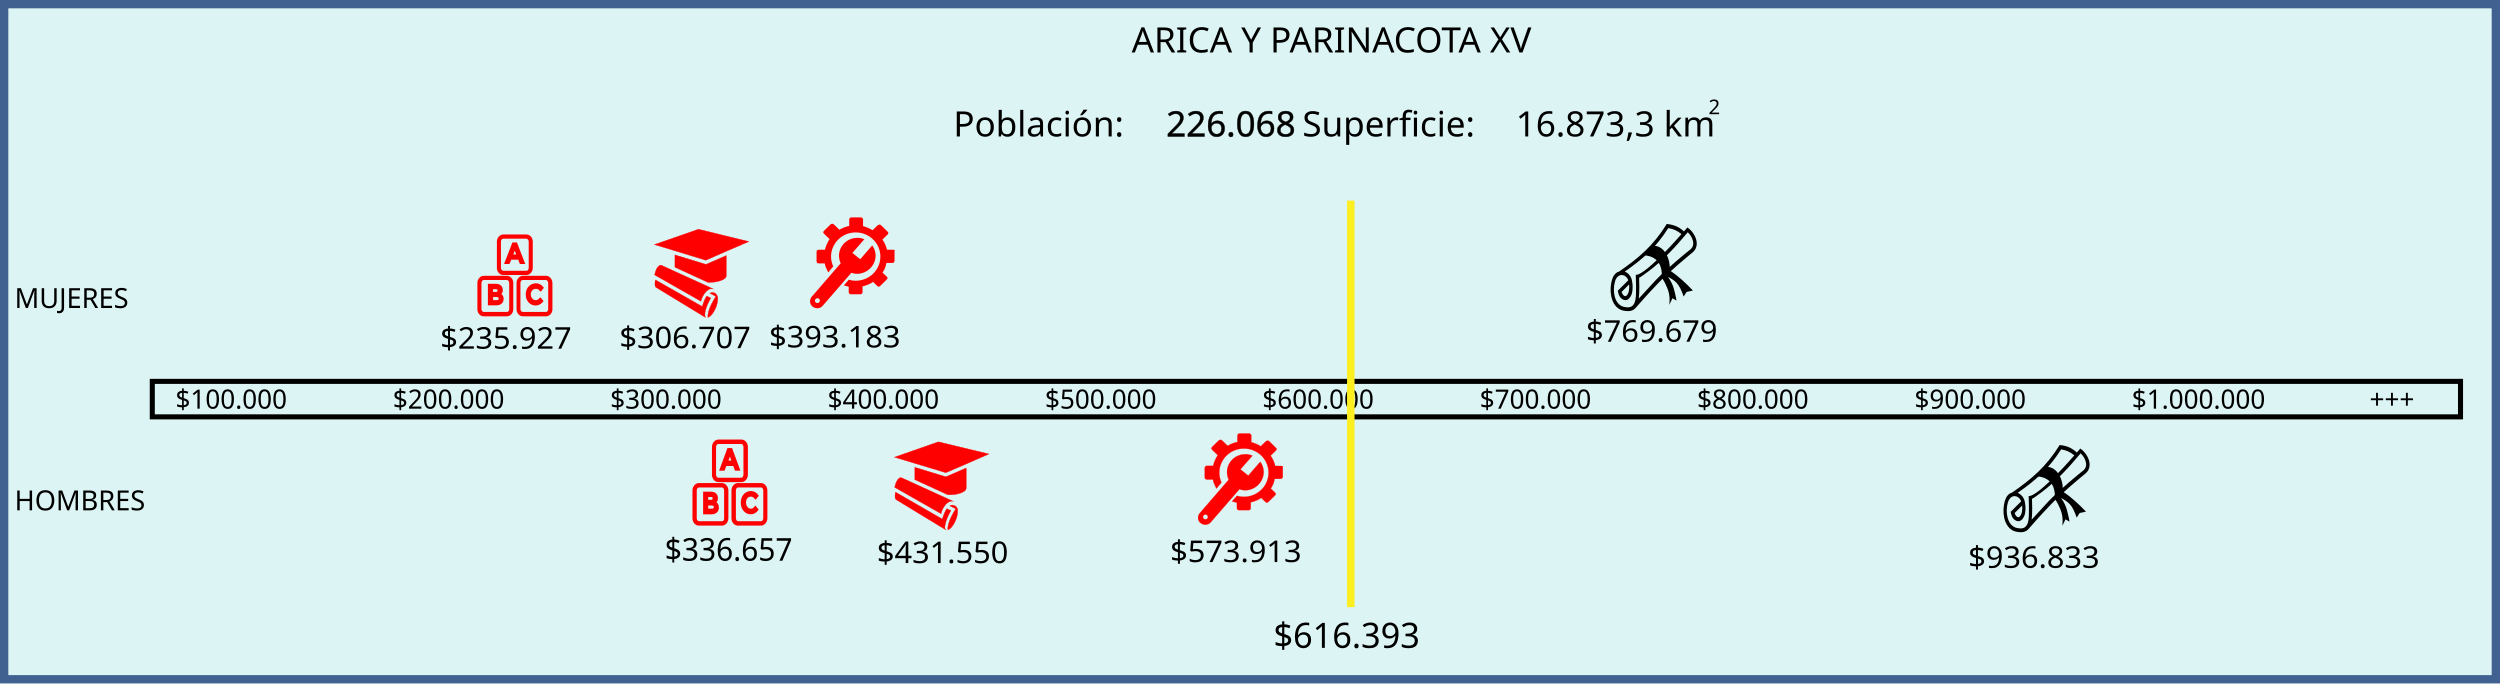
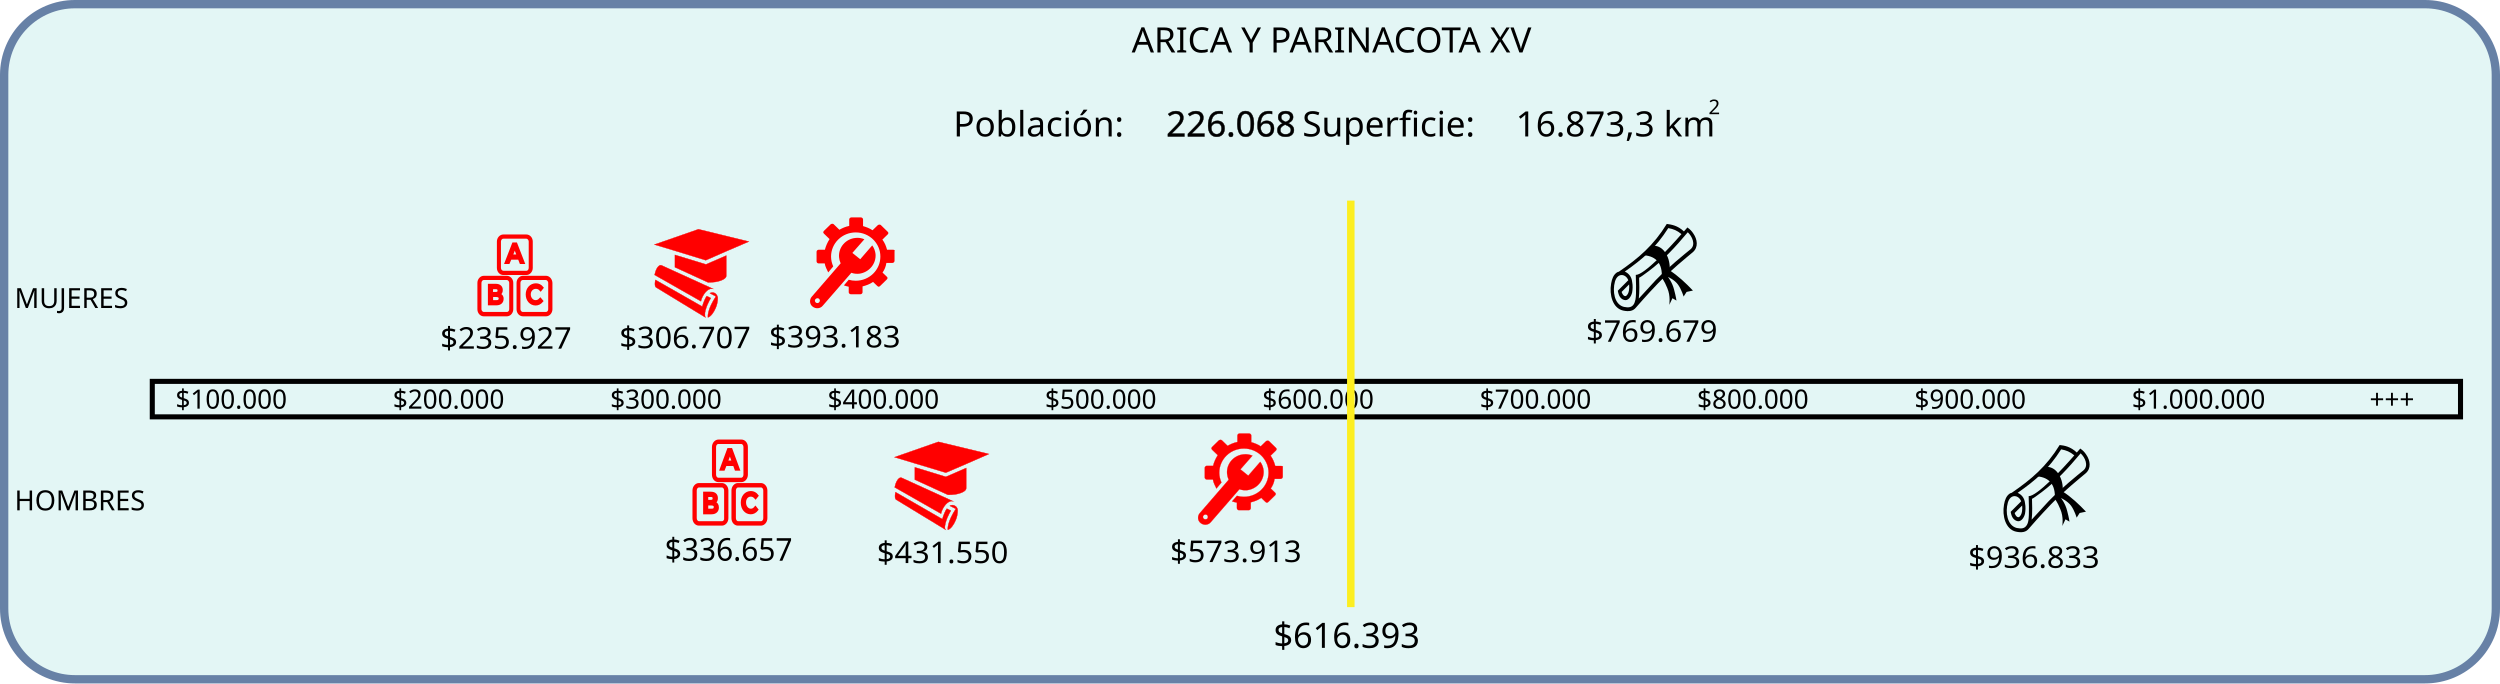
<svg xmlns="http://www.w3.org/2000/svg" version="1.1" id="Capa_1" x="0px" y="0px" viewBox="0 0 1500.5 410" style="enable-background:new 0 0 1500.5 410;" xml:space="preserve">
  <style type="text/css">
- 	.st0{fill:#DCF4F3;stroke:#416190;stroke-width:5;stroke-miterlimit:5.83;}
+ 	.st0{opacity:0.8;fill:#DCF4F3;stroke:#416190;stroke-width:5;stroke-miterlimit:5.83;}
	.st1{fill:none;stroke:#000000;stroke-width:3.04;stroke-miterlimit:10;}
	.st2{fill:none;}
- 	.st3{font-family:'Optima-Bold';}
+ 	.st3{font-family:'ArialMT';}
	.st4{font-size:16px;}
	.st5{letter-spacing:27.6;}
	.st6{letter-spacing:9.2;}
	.st7{fill:#FF0000;}
	.st8{font-size:21px;}
	.st9{font-family:'Verdana-Bold';}
- 	.st10{font-family:'Optima-Regular';}
- 	.st11{fill:none;stroke:#000000;stroke-width:0.25;stroke-miterlimit:10;}
- 	.st12{font-size:12.243px;}
- 	.st13{fill:#FCEE21;}
- 	.st14{font-size:16.651px;}
- 	.st15{fill:#FF0000;stroke:#FF0000;stroke-width:1.366;stroke-miterlimit:10;}
- 	.st16{font-size:18.927px;}
- 	.st17{fill:#FF0000;stroke:#FF0000;stroke-width:1.334;stroke-miterlimit:10;}
- 	.st18{font-size:18px;}
- 	.st19{fill:#FF0000;stroke:#FF0000;stroke-width:0.217;stroke-miterlimit:10;}
- 	.st20{fill:#FF0000;stroke:#FF0000;stroke-width:0.141;stroke-miterlimit:10;}
- 	.st21{fill-rule:evenodd;clip-rule:evenodd;}
+ 	.st10{fill:none;stroke:#000000;stroke-width:0.25;stroke-miterlimit:10;}
+ 	.st11{font-size:12.243px;}
+ 	.st12{fill:#FCEE21;}
+ 	.st13{font-size:16.651px;}
+ 	.st14{fill:#FF0000;stroke:#FF0000;stroke-width:1.366;stroke-miterlimit:10;}
+ 	.st15{font-size:18.927px;}
+ 	.st16{fill:#FF0000;stroke:#FF0000;stroke-width:1.334;stroke-miterlimit:10;}
+ 	.st17{font-size:18px;}
+ 	.st18{fill:#FF0000;stroke:#FF0000;stroke-width:0.217;stroke-miterlimit:10;}
+ 	.st19{fill:#FF0000;stroke:#FF0000;stroke-width:0.141;stroke-miterlimit:10;}
</style>
-   <rect x="2.5" y="2.5" class="st0" width="1495.5" height="405.2" />
+   <path class="st0" d="M45,2.5h1410.5c23.5,0,42.5,19,42.5,42.5v320.2c0,23.5-19,42.5-42.5,42.5H45c-23.5,0-42.5-19-42.5-42.5V45  C2.5,21.5,21.5,2.5,45,2.5z" />
  <rect x="91.4" y="228.9" class="st1" width="1385.4" height="21.3" />
  <rect x="105.3" y="233.2" class="st2" width="1371.8" height="36.8" />
-   <text transform="matrix(0.9794 0 0 1 105.3198 245.277)" class="st3 st4">$100.000</text>
-   <text transform="matrix(0.9794 0 0 1 170.6646 245.277)" class="st3 st4 st5"> </text>
-   <text transform="matrix(0.9794 0 0 1 203.1714 245.277)" class="st3 st4 st5"> </text>
-   <text transform="matrix(0.9794 0 0 1 235.7856 245.277)" class="st3 st4">$200.000</text>
-   <text transform="matrix(0.9794 0 0 1 301.1289 245.277)" class="st3 st4 st5"> </text>
-   <text transform="matrix(0.9794 0 0 1 333.6357 245.277)" class="st3 st4 st5"> </text>
-   <text transform="matrix(0.9794 0 0 1 366.25 245.277)" class="st3 st4">$300.000</text>
-   <text transform="matrix(0.9794 0 0 1 431.5957 245.277)" class="st3 st4 st5"> </text>
-   <text transform="matrix(0.9794 0 0 1 464.1016 245.277)" class="st3 st4 st5"> </text>
-   <text transform="matrix(0.9794 0 0 1 496.7158 245.277)" class="st3 st4">$400.000</text>
-   <text transform="matrix(0.9794 0 0 1 562.0615 245.277)" class="st3 st4 st5"> </text>
-   <text transform="matrix(0.9794 0 0 1 594.5674 245.277)" class="st3 st4 st5"> </text>
-   <text transform="matrix(0.9794 0 0 1 627.1914 245.277)" class="st3 st4">$500.000</text>
-   <text transform="matrix(0.9794 0 0 1 692.5371 245.277)" class="st3 st4 st5"> </text>
-   <text transform="matrix(0.9794 0 0 1 725.0332 245.277)" class="st3 st4 st5"> </text>
-   <text transform="matrix(0.9794 0 0 1 757.6572 245.277)" class="st3 st4">$600.000</text>
-   <text transform="matrix(0.9794 0 0 1 823.0029 245.277)" class="st3 st4 st5"> </text>
-   <text transform="matrix(0.9794 0 0 1 855.5088 245.277)" class="st3 st4 st5"> </text>
-   <text transform="matrix(0.9794 0 0 1 888.123 245.277)" class="st3 st4">$700.000</text>
-   <text transform="matrix(0.9794 0 0 1 953.4688 245.277)" class="st3 st4 st5"> </text>
-   <text transform="matrix(0.9794 0 0 1 985.9746 245.277)" class="st3 st4 st5"> </text>
-   <text transform="matrix(0.9794 0 0 1 1018.589 245.277)" class="st3 st4">$800.000</text>
-   <text transform="matrix(0.9794 0 0 1 1083.936 245.277)" class="st3 st4 st5"> </text>
-   <text transform="matrix(0.9794 0 0 1 1116.441 245.277)" class="st3 st4 st5"> </text>
-   <text transform="matrix(0.9794 0 0 1 1149.055 245.277)" class="st3 st4">$900.000</text>
-   <text transform="matrix(0.9794 0 0 1 1214.4 245.277)" class="st3 st4 st5"> </text>
-   <text transform="matrix(0.9794 0 0 1 1246.906 245.277)" class="st3 st4 st5"> </text>
-   <text transform="matrix(0.9794 0 0 1 1279.522 245.277)" class="st3 st4">$1.000.000 </text>
-   <text transform="matrix(0.9794 0 0 1 1362.291 245.277)" class="st3 st4 st6"> </text>
-   <text transform="matrix(0.9794 0 0 1 1377.373 245.277)" class="st3 st4 st5"> </text>
-   <text transform="matrix(0.9794 0 0 1 1409.986 245.277)" class="st3 st4">   +++</text>
+   <text transform="matrix(0.9794 0 0 1 105.3198 245.2769)" class="st3 st4">$100.000</text>
+   <text transform="matrix(0.9794 0 0 1 170.665 245.2769)" class="st3 st4 st5"> </text>
+   <text transform="matrix(0.9794 0 0 1 203.1714 245.2769)" class="st3 st4 st5"> </text>
+   <text transform="matrix(0.9794 0 0 1 235.7856 245.2769)" class="st3 st4">$200.000</text>
+   <text transform="matrix(0.9794 0 0 1 301.1289 245.2769)" class="st3 st4 st5"> </text>
+   <text transform="matrix(0.9794 0 0 1 333.6357 245.2769)" class="st3 st4 st5"> </text>
+   <text transform="matrix(0.9794 0 0 1 366.25 245.2769)" class="st3 st4">$300.000</text>
+   <text transform="matrix(0.9794 0 0 1 431.5957 245.2769)" class="st3 st4 st5"> </text>
+   <text transform="matrix(0.9794 0 0 1 464.1016 245.2769)" class="st3 st4 st5"> </text>
+   <text transform="matrix(0.9794 0 0 1 496.7158 245.2769)" class="st3 st4">$400.000</text>
+   <text transform="matrix(0.9794 0 0 1 562.0615 245.2769)" class="st3 st4 st5"> </text>
+   <text transform="matrix(0.9794 0 0 1 594.5674 245.2769)" class="st3 st4 st5"> </text>
+   <text transform="matrix(0.9794 0 0 1 627.1914 245.2769)" class="st3 st4">$500.000</text>
+   <text transform="matrix(0.9794 0 0 1 692.5371 245.2769)" class="st3 st4 st5"> </text>
+   <text transform="matrix(0.9794 0 0 1 725.0332 245.2769)" class="st3 st4 st5"> </text>
+   <text transform="matrix(0.9794 0 0 1 757.6572 245.2769)" class="st3 st4">$600.000</text>
+   <text transform="matrix(0.9794 0 0 1 823.0029 245.2769)" class="st3 st4 st5"> </text>
+   <text transform="matrix(0.9794 0 0 1 855.5088 245.2769)" class="st3 st4 st5"> </text>
+   <text transform="matrix(0.9794 0 0 1 888.123 245.2769)" class="st3 st4">$700.000</text>
+   <text transform="matrix(0.9794 0 0 1 953.4688 245.2769)" class="st3 st4 st5"> </text>
+   <text transform="matrix(0.9794 0 0 1 985.9746 245.2769)" class="st3 st4 st5"> </text>
+   <text transform="matrix(0.9794 0 0 1 1018.589 245.2769)" class="st3 st4">$800.000</text>
+   <text transform="matrix(0.9794 0 0 1 1083.936 245.2769)" class="st3 st4 st5"> </text>
+   <text transform="matrix(0.9794 0 0 1 1116.441 245.2769)" class="st3 st4 st5"> </text>
+   <text transform="matrix(0.9794 0 0 1 1149.055 245.2769)" class="st3 st4">$900.000</text>
+   <text transform="matrix(0.9794 0 0 1 1214.4 245.2769)" class="st3 st4 st5"> </text>
+   <text transform="matrix(0.9794 0 0 1 1246.906 245.2769)" class="st3 st4 st5"> </text>
+   <text transform="matrix(0.9794 0 0 1 1279.522 245.2769)" class="st3 st4">$1.000.000 </text>
+   <text transform="matrix(0.9794 0 0 1 1362.291 245.2769)" class="st3 st4 st6"> </text>
+   <text transform="matrix(0.9794 0 0 1 1377.373 245.2769)" class="st3 st4 st5"> </text>
+   <text transform="matrix(0.9794 0 0 1 1409.986 245.2769)" class="st3 st4">   +++</text>
  <path class="st7" d="M536.1,149.9h-3.7c-0.6-2.3-1.4-4.2-2.8-6.1l3.2-3.1c0.2-0.2,0.4-0.6,0.4-0.8c0-0.4-0.2-0.6-0.4-0.8l-4.1-4  c-0.4-0.4-1.2-0.4-1.8,0l-3.2,3.1c-1.8-1.2-3.7-1.9-5.7-2.5v-4c0-0.6-0.6-1.2-1.2-1.2h-5.9c-0.6,0-1.2,0.6-1.2,1.2v3.9  c-2.2,0.4-4.1,1.3-5.9,2.3l-3.4-3.3c-0.4-0.4-1.2-0.4-1.8,0l-4.1,4c-0.2,0.2-0.4,0.6-0.4,0.8s0.2,0.6,0.4,0.8l3.4,3.3  c-1.2,1.9-2.2,4-2.8,6.4h-3.8c-0.6,0-1.2,0.6-1.2,1.2v5.8c0,0.6,0.6,1.2,1.2,1.2h3.7c0.3,2,1.3,3.7,2.1,5.4l3-3.6  c-0.8-1.8-1.3-3.8-1.3-5.9c0-8,6.6-14.5,14.8-14.5c8.2,0,14.8,6.5,14.8,14.5s-6.6,14.5-14.8,14.5c-1.4,0-2.9-0.2-4.2-0.6l-2.9,3.4  c0.9,0.3,1.9,0.6,2.9,0.8v3.3c0,0.6,0.6,1.2,1.2,1.2h5.9c0.6,0,1.2-0.6,1.2-1.2v-3.5c2.3-0.6,4.3-1.3,6.3-2.7l2.6,2.5  c0.2,0.2,0.6,0.4,0.8,0.4s0.6-0.2,0.8-0.4l4.1-4c0.2-0.2,0.4-0.6,0.4-0.8c0-0.4-0.2-0.6-0.4-0.8l-2.6-2.5c1.2-1.7,2-3.6,2.3-5.8h3.7  c0.6,0,1.2-0.6,1.2-1.2v-5.8C537.3,150.5,536.9,149.9,536.1,149.9z" />
  <path class="st7" d="M525.5,152.5c-0.2-1.8-0.8-3.6-2-5.2l-7.2,8.3l-4.7-3.8l7.2-8.2c-1.7-0.7-3.4-1-5.2-0.8  c-6,0.5-10.5,5.7-10,11.6c0.1,1.2,0.4,2.4,0.9,3.5l0.1,0.1l-17.4,20.1c-0.7,0.8-1.1,2-1,3.1s0.6,2.1,1.5,2.8s2,1.1,3.2,1  c1.1-0.1,2.2-0.6,2.9-1.5l17.2-19.8l0.2,0.1c1.4,0.5,2.9,0.6,4.4,0.5C521.5,163.6,526,158.4,525.5,152.5z M490.7,181.9  c-0.9,0.1-1.5-0.6-1.6-1.3c-0.1-0.8,0.6-1.5,1.4-1.6c0.9-0.1,1.5,0.6,1.6,1.3C492.1,181.1,491.5,181.9,490.7,181.9z" />
  <rect x="764.3" y="373.1" class="st2" width="92" height="32.3" />
-   <text transform="matrix(0.9794 0 0 1 764.3359 388.8434)" class="st3 st8">$616.393</text>
+   <text transform="matrix(0.9794 0 0 1 764.3359 388.8433)" class="st3 st8">$616.393</text>
  <rect x="582.4" y="15.7" class="st2" width="439.9" height="108.7" />
  <text transform="matrix(1 0 0 1 673.4332 31.4867)" class="st3 st8"> </text>
  <text transform="matrix(1 0 0 1 679.2332 31.4867)" class="st9 st8">ARICA Y PARINACOTA XV</text>
  <text transform="matrix(1 0 0 1 572.2219 81.8867)" class="st9 st8">Población: </text>
-   <text transform="matrix(1 0 0 1 699.9522 81.8867)" class="st10 st8">226.068 </text>
-   <text transform="matrix(1 0 0 1 699.9522 81.8867)" class="st11 st10 st8">226.068 </text>
+   <text transform="matrix(1 0 0 1 699.9522 81.8867)" class="st3 st8">226.068 </text>
+   <text transform="matrix(1 0 0 1 699.9522 81.8867)" class="st10 st3 st8">226.068 </text>
  <text transform="matrix(1 0 0 1 781.6827 81.8867)" class="st9 st8">Superficie:</text>
-   <text transform="matrix(1 0 0 1 904.3317 81.8867)" class="st10 st8"> 16.873,3 km</text>
-   <text transform="matrix(1 0 0 1 1025.423 68.5539)" class="st10 st12">2</text>
-   <rect x="808.5" y="120.4" class="st13" width="4.5" height="244" />
+   <text transform="matrix(1 0 0 1 904.3317 81.8867)" class="st3 st8"> 16.873,3 km</text>
+   <text transform="matrix(1 0 0 1 1025.423 68.5539)" class="st3 st11">2</text>
+   <rect x="808.5" y="120.4" class="st12" width="4.5" height="244" />
  <rect x="8.8" y="172.9" class="st2" width="105.4" height="23.7" />
-   <text transform="matrix(0.9794 0 0 1 8.77 184.8483)" class="st9 st14">MUJERES</text>
+   <text transform="matrix(0.9794 0 0 1 8.77 184.8481)" class="st9 st13">MUJERES</text>
  <rect x="8.8" y="294.4" class="st2" width="96.2" height="26" />
-   <text transform="matrix(0.9794 0 0 1 8.77 306.2926)" class="st9 st14">HOMBRES</text>
+   <text transform="matrix(0.9794 0 0 1 8.77 306.2925)" class="st9 st13">HOMBRES</text>
  <rect x="207.8" y="57.2" class="st2" width="80.5" height="23.3" />
  <g>
    <g>
-       <path class="st15" d="M433.3,290.6h-13.8c-1.7,0-3.2,1.7-3.2,3.8V311c0,2.1,1.4,3.8,3.2,3.8h13.8c1.7,0,3.2-1.7,3.2-3.8v-16.6    C436.5,292.3,435,290.6,433.3,290.6z M435.4,311c0,1.4-0.9,2.5-2,2.5h-13.9c-1.1,0-2-1.1-2-2.5v-16.6c0-1.4,0.9-2.5,2-2.5h13.8    c1.1,0,2,1.1,2,2.5V311H435.4z" />
-       <path class="st15" d="M428.7,301.6c1-0.5,1.5-1.2,1.5-2.6c0-1.8-1-3.2-3.6-3.2h-3.9V308h4.4c2.6,0,3.7-1.6,3.7-3.4    C430.8,303,430,301.9,428.7,301.6z M424.4,297.6h2.2c1.1,0,1.8,0.3,1.8,1.6c0,1-0.6,1.5-1.8,1.5h-2.2V297.6L424.4,297.6z     M427.1,306h-2.7v-3.3h2.5c1.4,0,2.2,0.5,2.2,1.6C429,305.7,428.3,306,427.1,306z" />
-       <path class="st15" d="M445,288.7c1.7,0,3.2-1.7,3.2-3.8v-16.6c0-2.1-1.4-3.8-3.2-3.8h-13.8c-1.7,0-3.2,1.7-3.2,3.8v16.6    c0,2.1,1.4,3.8,3.2,3.8H445L445,288.7z M429.1,284.9v-16.6c0-1.4,0.9-2.5,2-2.5h13.8c1.1,0,2,1.1,2,2.5v16.6c0,1.4-0.9,2.5-2,2.5    h-13.8C430,287.4,429.1,286.3,429.1,284.9z" />
-       <path class="st15" d="M435.5,279h5.1l1,2.8h1.8l-4.5-12.2h-1.8l-4.5,12.2h1.8L435.5,279z M438.1,272.1l1.8,5h-3.7L438.1,272.1z" />
-       <path class="st15" d="M456.7,290.6h-13.8c-1.7,0-3.2,1.7-3.2,3.8V311c0,2.1,1.4,3.8,3.2,3.8h13.8c1.7,0,3.2-1.7,3.2-3.8v-16.6    C459.9,292.3,458.4,290.6,456.7,290.6z M458.8,311c0,1.4-0.9,2.5-2,2.5H443c-1.1,0-2-1.1-2-2.5v-16.6c0-1.4,0.9-2.5,2-2.5h13.8    c1.1,0,2,1.1,2,2.5V311L458.8,311z" />
-       <path class="st15" d="M450.6,297.4c1.2,0,2,0.5,2.9,1.5l1.1-1.4c-1-1.4-2.4-2.1-3.9-2.1c-3.2,0-5.4,2.7-5.4,6.3    c0,3.7,2.3,6.3,5.3,6.3c1.5,0,2.8-0.7,3.9-2.1l-1.1-1.4c-1,1.2-1.8,1.5-2.8,1.5c-1.8,0-3.5-1.8-3.5-4.3    C447,299.1,448.6,297.4,450.6,297.4z" />
+       <path class="st14" d="M433.3,290.6h-13.8c-1.7,0-3.2,1.7-3.2,3.8V311c0,2.1,1.4,3.8,3.2,3.8h13.8c1.7,0,3.2-1.7,3.2-3.8v-16.6    C436.5,292.3,435,290.6,433.3,290.6z M435.4,311c0,1.4-0.9,2.5-2,2.5h-13.9c-1.1,0-2-1.1-2-2.5v-16.6c0-1.4,0.9-2.5,2-2.5h13.8    c1.1,0,2,1.1,2,2.5V311H435.4z" />
+       <path class="st14" d="M428.7,301.6c1-0.5,1.5-1.2,1.5-2.6c0-1.8-1-3.2-3.6-3.2h-3.9V308h4.4c2.6,0,3.7-1.6,3.7-3.4    C430.8,303,430,301.9,428.7,301.6z M424.4,297.6h2.2c1.1,0,1.8,0.3,1.8,1.6c0,1-0.6,1.5-1.8,1.5h-2.2V297.6L424.4,297.6z     M427.1,306h-2.7v-3.3h2.5c1.4,0,2.2,0.5,2.2,1.6C429,305.7,428.3,306,427.1,306z" />
+       <path class="st14" d="M445,288.7c1.7,0,3.2-1.7,3.2-3.8v-16.6c0-2.1-1.4-3.8-3.2-3.8h-13.8c-1.7,0-3.2,1.7-3.2,3.8v16.6    c0,2.1,1.4,3.8,3.2,3.8H445L445,288.7z M429.1,284.9v-16.6c0-1.4,0.9-2.5,2-2.5h13.8c1.1,0,2,1.1,2,2.5v16.6c0,1.4-0.9,2.5-2,2.5    h-13.8C430,287.4,429.1,286.3,429.1,284.9z" />
+       <path class="st14" d="M435.5,279h5.1l1,2.8h1.8l-4.5-12.2h-1.8l-4.5,12.2h1.8L435.5,279z M438.1,272.1l1.8,5h-3.7L438.1,272.1z" />
+       <path class="st14" d="M456.7,290.6h-13.8c-1.7,0-3.2,1.7-3.2,3.8V311c0,2.1,1.4,3.8,3.2,3.8h13.8c1.7,0,3.2-1.7,3.2-3.8v-16.6    C459.9,292.3,458.4,290.6,456.7,290.6z M458.8,311c0,1.4-0.9,2.5-2,2.5H443c-1.1,0-2-1.1-2-2.5v-16.6c0-1.4,0.9-2.5,2-2.5h13.8    c1.1,0,2,1.1,2,2.5V311L458.8,311z" />
+       <path class="st14" d="M450.6,297.4c1.2,0,2,0.5,2.9,1.5l1.1-1.4c-1-1.4-2.4-2.1-3.9-2.1c-3.2,0-5.4,2.7-5.4,6.3    c0,3.7,2.3,6.3,5.3,6.3c1.5,0,2.8-0.7,3.9-2.1l-1.1-1.4c-1,1.2-1.8,1.5-2.8,1.5c-1.8,0-3.5-1.8-3.5-4.3    C447,299.1,448.6,297.4,450.6,297.4z" />
    </g>
    <rect x="399" y="322.3" class="st2" width="84.1" height="25.4" />
-     <text transform="matrix(0.9484 0 0 1 398.9941 336.5416)" class="st3 st16">$336.657</text>
+     <text transform="matrix(0.9484 0 0 1 398.9941 336.5415)" class="st3 st15">$336.657</text>
  </g>
  <g>
    <g>
-       <path class="st17" d="M304.2,166.2h-13.8c-1.7,0-3.2,1.6-3.2,3.6v15.8c0,2,1.4,3.6,3.2,3.6h13.8c1.7,0,3.2-1.6,3.2-3.6v-15.8    C307.4,167.8,305.9,166.2,304.2,166.2z M306.3,185.6c0,1.3-0.9,2.3-2.1,2.3h-13.8c-1.1,0-2.1-1.1-2.1-2.3v-15.8    c0-1.3,0.9-2.4,2.1-2.4h13.8c1.1,0,2.1,1.1,2.1,2.4V185.6L306.3,185.6z" />
-       <path class="st17" d="M299.6,176.6c1-0.5,1.5-1.1,1.5-2.5c0-1.7-1-3.1-3.6-3.1h-4v11.6h4.4c2.6,0,3.7-1.5,3.7-3.2    C301.7,177.9,300.8,176.9,299.6,176.6z M295.3,172.9h2.2c1.1,0,1.8,0.3,1.8,1.6c0,1-0.6,1.4-1.9,1.4h-2.2L295.3,172.9L295.3,172.9    z M298,180.8h-2.7v-3.2h2.5c1.4,0,2.2,0.5,2.2,1.5C299.9,180.5,299.1,180.8,298,180.8z" />
-       <path class="st17" d="M315.9,164.4c1.7,0,3.2-1.6,3.2-3.6V145c0-2-1.4-3.6-3.2-3.6h-13.8c-1.7,0-3.2,1.6-3.2,3.6v15.8    c0,2,1.4,3.6,3.2,3.6L315.9,164.4L315.9,164.4z M300,160.8V145c0-1.3,0.9-2.4,2.1-2.4h13.8c1.1,0,2.1,1.1,2.1,2.4v15.8    c0,1.3-0.9,2.4-2.1,2.4h-13.8C300.9,163.1,300,162.1,300,160.8z" />
-       <path class="st17" d="M306.4,155.2h5.1l1,2.6h1.8l-4.5-11.6H308l-4.5,11.6h1.8L306.4,155.2z M309,148.6l1.8,4.8h-3.7L309,148.6z" />
-       <path class="st17" d="M327.7,166.2h-13.8c-1.7,0-3.2,1.6-3.2,3.6v15.8c0,2,1.4,3.6,3.2,3.6h13.8c1.7,0,3.2-1.6,3.2-3.6v-15.8    C330.8,167.8,329.4,166.2,327.7,166.2z M329.7,185.6c0,1.3-0.9,2.3-2.1,2.3h-13.8c-1.1,0-2.1-1.1-2.1-2.3v-15.8    c0-1.3,0.9-2.4,2.1-2.4h13.8c1.1,0,2.1,1.1,2.1,2.4V185.6L329.7,185.6z" />
-       <path class="st17" d="M321.6,172.7c1.2,0,2,0.4,2.9,1.4l1.1-1.4c-1-1.3-2.4-2-3.9-2c-3.2,0-5.5,2.6-5.5,6c0,3.5,2.3,6,5.3,6    c1.5,0,2.8-0.7,3.9-2l-1.1-1.3c-1,1.1-1.8,1.4-2.9,1.4c-1.8,0-3.5-1.7-3.5-4.1C317.9,174.3,319.6,172.7,321.6,172.7z" />
+       <path class="st16" d="M304.2,166.2h-13.8c-1.7,0-3.2,1.6-3.2,3.6v15.8c0,2,1.4,3.6,3.2,3.6h13.8c1.7,0,3.2-1.6,3.2-3.6v-15.8    C307.4,167.8,305.9,166.2,304.2,166.2z M306.3,185.6c0,1.3-0.9,2.3-2.1,2.3h-13.8c-1.1,0-2.1-1.1-2.1-2.3v-15.8    c0-1.3,0.9-2.4,2.1-2.4h13.8c1.1,0,2.1,1.1,2.1,2.4V185.6L306.3,185.6z" />
+       <path class="st16" d="M299.6,176.6c1-0.5,1.5-1.1,1.5-2.5c0-1.7-1-3.1-3.6-3.1h-4v11.6h4.4c2.6,0,3.7-1.5,3.7-3.2    C301.7,177.9,300.8,176.9,299.6,176.6z M295.3,172.9h2.2c1.1,0,1.8,0.3,1.8,1.6c0,1-0.6,1.4-1.9,1.4h-2.2L295.3,172.9L295.3,172.9    z M298,180.8h-2.7v-3.2h2.5c1.4,0,2.2,0.5,2.2,1.5C299.9,180.5,299.1,180.8,298,180.8z" />
+       <path class="st16" d="M315.9,164.4c1.7,0,3.2-1.6,3.2-3.6V145c0-2-1.4-3.6-3.2-3.6h-13.8c-1.7,0-3.2,1.6-3.2,3.6v15.8    c0,2,1.4,3.6,3.2,3.6L315.9,164.4L315.9,164.4z M300,160.8V145c0-1.3,0.9-2.4,2.1-2.4h13.8c1.1,0,2.1,1.1,2.1,2.4v15.8    c0,1.3-0.9,2.4-2.1,2.4h-13.8C300.9,163.1,300,162.1,300,160.8z" />
+       <path class="st16" d="M306.4,155.2h5.1l1,2.6h1.8l-4.5-11.6H308l-4.5,11.6h1.8L306.4,155.2z M309,148.6l1.8,4.8h-3.7L309,148.6z" />
+       <path class="st16" d="M327.7,166.2h-13.8c-1.7,0-3.2,1.6-3.2,3.6v15.8c0,2,1.4,3.6,3.2,3.6h13.8c1.7,0,3.2-1.6,3.2-3.6v-15.8    C330.8,167.8,329.4,166.2,327.7,166.2z M329.7,185.6c0,1.3-0.9,2.3-2.1,2.3h-13.8c-1.1,0-2.1-1.1-2.1-2.3v-15.8    c0-1.3,0.9-2.4,2.1-2.4h13.8c1.1,0,2.1,1.1,2.1,2.4V185.6L329.7,185.6z" />
+       <path class="st16" d="M321.6,172.7c1.2,0,2,0.4,2.9,1.4l1.1-1.4c-1-1.3-2.4-2-3.9-2c-3.2,0-5.5,2.6-5.5,6c0,3.5,2.3,6,5.3,6    c1.5,0,2.8-0.7,3.9-2l-1.1-1.3c-1,1.1-1.8,1.4-2.9,1.4c-1.8,0-3.5-1.7-3.5-4.1C317.9,174.3,319.6,172.7,321.6,172.7z" />
    </g>
    <rect x="264.2" y="195.8" class="st2" width="93.1" height="18.8" />
-     <text transform="matrix(1.0255 0 0 1 264.2407 209.2877)" class="st3 st18">$235.927</text>
+     <text transform="matrix(1.0255 0 0 1 264.2407 209.2876)" class="st3 st17">$235.927</text>
  </g>
  <g>
-     <path class="st19" d="M573.3,303.7c-0.6-0.4-1.3-0.6-2.1-0.5c-0.4,0-0.8,0.2-1.1,0.4l3.6,1.8c-1.1,1.6-2,3.3-2.9,5.1   c-0.6,1.2-1.1,2.6-1.5,4c-0.3,1.1-0.5,2.3-0.4,3.5c1.7-0.5,3.5-2.9,4.7-5.8c0.8-1.8,1.2-3.9,1.2-6.1   C574.7,305.1,574.1,304.1,573.3,303.7z" />
-     <path class="st19" d="M549.1,280.5v7.4L569,297l0,0c1.5,0,3-0.1,4.5-0.3c3.9-0.7,6.4-2.1,6.4-3.6v-12.2l-12.2,5.3L549.1,280.5z" />
-     <polygon class="st19" points="563.2,265.2 536.9,274.4 549.1,278.1 567.7,283.7 580,278.4 593.5,272.5  " />
-     <path class="st19" d="M567.2,315.4c0-0.2,0-0.3,0.1-0.5s0.1-0.4,0.1-0.6v-0.1c0.5-1.7,1-3.3,1.8-4.8c0.4-1,0.9-1.9,1.5-2.8v-0.1   l-2.4-1.2c-0.6,0.8-1,1.6-1.4,2.6c-0.5,1.2-1,2.4-1.3,3.7l-28.1-16.2l-0.2,1c-0.2,1.5-0.2,3,0.6,3.5l29.6,18   C567.1,317.4,567,316.6,567.2,315.4z" />
-     <path class="st19" d="M565.3,306.6c1.7-4.1,4.6-6.5,6.9-5.7h-0.1l-30.9-14.1c-1.2-0.6-2.8,1-3.7,3.8c-0.2,0.6-0.4,1.3-0.5,1.9   l27.8,15.8C564.9,307.7,565.1,307.2,565.3,306.6z" />
+     <path class="st18" d="M573.3,303.7c-0.6-0.4-1.3-0.6-2.1-0.5c-0.4,0-0.8,0.2-1.1,0.4l3.6,1.8c-1.1,1.6-2,3.3-2.9,5.1   c-0.6,1.2-1.1,2.6-1.5,4c-0.3,1.1-0.5,2.3-0.4,3.5c1.7-0.5,3.5-2.9,4.7-5.8c0.8-1.8,1.2-3.9,1.2-6.1   C574.7,305.1,574.1,304.1,573.3,303.7z" />
+     <path class="st18" d="M549.1,280.5v7.4L569,297l0,0c1.5,0,3-0.1,4.5-0.3c3.9-0.7,6.4-2.1,6.4-3.6v-12.2l-12.2,5.3L549.1,280.5z" />
+     <polygon class="st18" points="563.2,265.2 536.9,274.4 549.1,278.1 567.7,283.7 580,278.4 593.5,272.5  " />
+     <path class="st18" d="M567.2,315.4c0-0.2,0-0.3,0.1-0.5s0.1-0.4,0.1-0.6v-0.1c0.5-1.7,1-3.3,1.8-4.8c0.4-1,0.9-1.9,1.5-2.8v-0.1   l-2.4-1.2c-0.6,0.8-1,1.6-1.4,2.6c-0.5,1.2-1,2.4-1.3,3.7l-28.1-16.2l-0.2,1c-0.2,1.5-0.2,3,0.6,3.5l29.6,18   C567.1,317.4,567,316.6,567.2,315.4z" />
+     <path class="st18" d="M565.3,306.6c1.7-4.1,4.6-6.5,6.9-5.7h-0.1l-30.9-14.1c-1.2-0.6-2.8,1-3.7,3.8c-0.2,0.6-0.4,1.3-0.5,1.9   l27.8,15.8C564.9,307.7,565.1,307.2,565.3,306.6z" />
    <rect x="526.3" y="324.4" class="st2" width="100" height="21" />
-     <text transform="matrix(1.0255 0 0 1 526.3301 337.9518)" class="st3 st18">$431.550</text>
+     <text transform="matrix(1.0255 0 0 1 526.3301 337.9517)" class="st3 st17">$431.550</text>
  </g>
  <rect x="461.6" y="195" class="st2" width="103.7" height="22.3" />
-   <text transform="matrix(1.0255 0 0 1 461.6182 208.5055)" class="st3 st18">$393.183</text>
+   <text transform="matrix(1.0255 0 0 1 461.6182 208.5054)" class="st3 st17">$393.183</text>
  <g>
-     <path class="st20" d="M769.1,279.7h-3.7c-0.6-2.3-1.4-4.2-2.8-6.2l3.2-3.1c0.2-0.2,0.4-0.6,0.4-0.8c0-0.4-0.2-0.6-0.4-0.8l-4.1-4   c-0.4-0.4-1.2-0.4-1.8,0l-3.2,3.1c-1.8-1.2-3.7-1.9-5.7-2.5v-4c0-0.6-0.6-1.2-1.2-1.2h-5.9c-0.6,0-1.2,0.6-1.2,1.2v3.9   c-2.2,0.4-4.1,1.3-5.9,2.3l-3.4-3.3c-0.4-0.4-1.2-0.4-1.8,0l-4.1,4c-0.2,0.2-0.4,0.6-0.4,0.8c0,0.2,0.2,0.6,0.4,0.8l3.4,3.3   c-1.2,1.9-2.2,4-2.8,6.4h-3.8c-0.6,0-1.2,0.6-1.2,1.2v5.8c0,0.6,0.6,1.2,1.2,1.2h3.7c0.3,2,1.3,3.7,2.1,5.4l3-3.6   c-0.8-1.8-1.3-3.8-1.3-5.9c0-8,6.6-14.5,14.8-14.5s14.8,6.5,14.8,14.5s-6.6,14.5-14.8,14.5c-1.4,0-2.9-0.2-4.2-0.6l-2.9,3.3   c0.9,0.3,1.9,0.6,2.9,0.8v3.3c0,0.6,0.6,1.2,1.2,1.2h5.9c0.6,0,1.2-0.6,1.2-1.2v-3.5c2.3-0.6,4.3-1.3,6.3-2.7l2.6,2.5   c0.2,0.2,0.6,0.4,0.8,0.4s0.6-0.2,0.8-0.4l4.1-4c0.2-0.2,0.4-0.6,0.4-0.8c0-0.4-0.2-0.6-0.4-0.8l-2.6-2.5c1.2-1.7,2-3.6,2.3-5.8   h3.7c0.6,0,1.2-0.6,1.2-1.2v-5.8C770.3,280.3,769.9,279.7,769.1,279.7z" />
-     <path class="st20" d="M758.4,282.4c-0.2-1.8-0.8-3.6-2-5.2l-7.2,8.3l-4.7-3.8l7.2-8.2c-1.7-0.7-3.4-1-5.2-0.8   c-6,0.5-10.5,5.7-10,11.6c0.1,1.2,0.4,2.3,0.9,3.5l0.1,0.1L720.1,308c-0.7,0.8-1.1,2-1,3.1s0.6,2.1,1.5,2.8s2,1.1,3.2,1   c1.1-0.1,2.2-0.6,2.9-1.5l17.2-19.8l0.2,0.1c1.4,0.5,2.9,0.6,4.4,0.5C754.4,293.5,758.9,288.3,758.4,282.4z M723.6,311.7   c-0.9,0.1-1.5-0.6-1.6-1.3c-0.1-0.8,0.6-1.5,1.4-1.6c0.9-0.1,1.5,0.6,1.6,1.3C725.1,311,724.5,311.7,723.6,311.7z" />
+     <path class="st19" d="M769.1,279.7h-3.7c-0.6-2.3-1.4-4.2-2.8-6.2l3.2-3.1c0.2-0.2,0.4-0.6,0.4-0.8c0-0.4-0.2-0.6-0.4-0.8l-4.1-4   c-0.4-0.4-1.2-0.4-1.8,0l-3.2,3.1c-1.8-1.2-3.7-1.9-5.7-2.5v-4c0-0.6-0.6-1.2-1.2-1.2h-5.9c-0.6,0-1.2,0.6-1.2,1.2v3.9   c-2.2,0.4-4.1,1.3-5.9,2.3l-3.4-3.3c-0.4-0.4-1.2-0.4-1.8,0l-4.1,4c-0.2,0.2-0.4,0.6-0.4,0.8c0,0.2,0.2,0.6,0.4,0.8l3.4,3.3   c-1.2,1.9-2.2,4-2.8,6.4h-3.8c-0.6,0-1.2,0.6-1.2,1.2v5.8c0,0.6,0.6,1.2,1.2,1.2h3.7c0.3,2,1.3,3.7,2.1,5.4l3-3.6   c-0.8-1.8-1.3-3.8-1.3-5.9c0-8,6.6-14.5,14.8-14.5s14.8,6.5,14.8,14.5s-6.6,14.5-14.8,14.5c-1.4,0-2.9-0.2-4.2-0.6l-2.9,3.3   c0.9,0.3,1.9,0.6,2.9,0.8v3.3c0,0.6,0.6,1.2,1.2,1.2h5.9c0.6,0,1.2-0.6,1.2-1.2v-3.5c2.3-0.6,4.3-1.3,6.3-2.7l2.6,2.5   c0.2,0.2,0.6,0.4,0.8,0.4s0.6-0.2,0.8-0.4l4.1-4c0.2-0.2,0.4-0.6,0.4-0.8c0-0.4-0.2-0.6-0.4-0.8l-2.6-2.5c1.2-1.7,2-3.6,2.3-5.8   h3.7c0.6,0,1.2-0.6,1.2-1.2v-5.8C770.3,280.3,769.9,279.7,769.1,279.7z" />
+     <path class="st19" d="M758.4,282.4c-0.2-1.8-0.8-3.6-2-5.2l-7.2,8.3l-4.7-3.8l7.2-8.2c-1.7-0.7-3.4-1-5.2-0.8   c-6,0.5-10.5,5.7-10,11.6c0.1,1.2,0.4,2.3,0.9,3.5l0.1,0.1L720.1,308c-0.7,0.8-1.1,2-1,3.1s0.6,2.1,1.5,2.8s2,1.1,3.2,1   c1.1-0.1,2.2-0.6,2.9-1.5l17.2-19.8l0.2,0.1c1.4,0.5,2.9,0.6,4.4,0.5C754.4,293.5,758.9,288.3,758.4,282.4z M723.6,311.7   c-0.9,0.1-1.5-0.6-1.6-1.3c-0.1-0.8,0.6-1.5,1.4-1.6c0.9-0.1,1.5,0.6,1.6,1.3C725.1,311,724.5,311.7,723.6,311.7z" />
    <rect x="702.3" y="323.8" class="st2" width="86.8" height="19.6" />
-     <text transform="matrix(1.0255 0 0 1 702.3301 337.3385)" class="st3 st18">$573.913</text>
+     <text transform="matrix(1.0255 0 0 1 702.3301 337.3384)" class="st3 st17">$573.913</text>
  </g>
  <g>
    <g>
      <path d="M1012.8,136.5c-0.5,0.6-1.2,1.4-2.1,2.4c-3.8-3.6-7.5-4.1-10.3-4.5c-8,13-17,20.6-28.8,28.7c-0.3,0-0.7,0.2-1.1,0.4    c-2.1,1.4-3,3.8-3.5,6.7c-1.2,6.7,0.9,14.8,7.2,16.2c3.7,0.8,6.1,0.2,7.7-1.8c1.2-1.4,6.5-7.5,13.3-14.6    c7.7-7.9,17-15.4,20.8-18.6c3.5-3,2.8-7.7,0.3-11.3c-0.9-1.4-2.1-2.6-3.3-3.4L1012.8,136.5z M983.6,179.2    c0.5-3.6,0.3-10.3,0.2-12.5c0.9-0.4,2.6-1.6,5.8-4c8.9-6.7,16.1-14.6,23.4-23.3c2.6,2.4,4.9,7.3,1.8,10.1    c-3.7,3-13.5,10.9-21,18.6C989.7,172.5,986.1,176.4,983.6,179.2z M980.3,183c-1.1,1.4-2.8,1.8-5.6,1.2c-5.8-1.4-7-9.5-5.4-15.2    c1.6-5.5,6.5-4.7,8-0.8l-6.3,6.3c0.2,0.6,0.5,4.6,3.7,5.5c2.3,0.8,4.2-1.6,4.9-4.4c0.3-1.8,0.5-4,0-6.5c-0.3-3-2.1-5.1-4.4-6.1    c11-7.7,18.5-14.2,26.1-26.1c3.2,0.6,5.2,1.4,7.9,3.6c-7.3,8.5-22.4,24.5-27.4,24.5c0,1.2,0.5,11.3-0.2,14.8    C981.3,181,981,182.2,980.3,183z M977.8,170.7c0.2,2.2,0,4.9-1.2,6.3c-1.2,1.8-2.8,0-3.3-1.8L977.8,170.7z" />
-       <path class="st21" d="M1010.5,178c0,0-1.2-4.1-3.3-7.1s-6.1-4.7-6.1-4.7s2.6,3.2,3.7,7.7c1.2,4.5,1.4,6.5,1.4,6.5l-2.4-1.4l-1.9,4    c0,0,0.9-5.3-1.2-10.1c-1.9-4.7-3.3-6.1-3.3-6.1c0.5-8.5-3.2-13-10.7-13.6l5.6-5.7c6.6-0.2,10.5,7.9,9.8,14.8    c5.1,3.2,9.8,7.7,14,12.1l-3.8,0.8L1010.5,178z" />
+       <path d="M1010.5,178c0,0-1.2-4.1-3.3-7.1s-6.1-4.7-6.1-4.7s2.6,3.2,3.7,7.7c1.2,4.5,1.4,6.5,1.4,6.5l-2.4-1.4l-1.9,4    c0,0,0.9-5.3-1.2-10.1c-1.9-4.7-3.3-6.1-3.3-6.1c0.5-8.5-3.2-13-10.7-13.6l5.6-5.7c6.6-0.2,10.5,7.9,9.8,14.8    c5.1,3.2,9.8,7.7,14,12.1l-3.8,0.8L1010.5,178z" />
    </g>
    <rect x="951.9" y="191.6" class="st2" width="92.4" height="17.8" />
-     <text transform="matrix(1.0255 0 0 1 951.9551 205.1061)" class="st3 st18">$769.679</text>
+     <text transform="matrix(1.0255 0 0 1 951.9551 205.106)" class="st3 st17">$769.679</text>
  </g>
  <g>
    <g>
      <path d="M1248.6,269.2c-0.5,0.6-1.2,1.4-2.1,2.4c-3.8-3.6-7.5-4.2-10.3-4.5c-8,13-17,20.6-28.8,28.7c-0.3,0-0.7,0.2-1.1,0.4    c-2.1,1.4-3,3.8-3.5,6.7c-1.2,6.7,0.9,14.8,7.2,16.2c3.7,0.8,6.1,0.2,7.7-1.8c1.2-1.4,6.5-7.5,13.3-14.6    c7.7-7.9,17-15.4,20.8-18.6c3.5-3,2.8-7.7,0.3-11.3c-0.9-1.4-2.1-2.6-3.3-3.4L1248.6,269.2z M1219.4,311.9    c0.5-3.6,0.3-10.3,0.2-12.5c0.9-0.4,2.6-1.6,5.8-4c8.9-6.7,16.1-14.6,23.4-23.3c2.6,2.4,4.9,7.3,1.8,10.1    c-3.7,3-13.5,10.9-21,18.6C1225.6,305.2,1221.9,309.1,1219.4,311.9z M1216.1,315.7c-1.1,1.4-2.8,1.8-5.6,1.2    c-5.8-1.4-7-9.5-5.4-15.2c1.6-5.5,6.5-4.7,8-0.8l-6.3,6.3c0.2,0.6,0.5,4.5,3.7,5.5c2.3,0.8,4.2-1.6,4.9-4.3c0.3-1.8,0.5-4,0-6.5    c-0.3-3-2.1-5.1-4.4-6.1c11-7.7,18.5-14.2,26.1-26.1c3.2,0.6,5.2,1.4,7.9,3.6c-7.3,8.5-22.4,24.5-27.4,24.5    c0,1.2,0.5,11.3-0.2,14.8C1217.2,313.7,1216.8,314.9,1216.1,315.7z M1213.7,303.4c0.2,2.2,0,4.9-1.2,6.3c-1.2,1.8-2.8,0-3.3-1.8    L1213.7,303.4z" />
-       <path class="st21" d="M1246.4,310.7c0,0-1.2-4.2-3.3-7.1s-6.1-4.7-6.1-4.7s2.6,3.2,3.7,7.7c1.2,4.5,1.4,6.5,1.4,6.5l-2.4-1.4    l-1.9,4c0,0,0.9-5.3-1.2-10.1c-1.9-4.7-3.3-6.1-3.3-6.1c0.5-8.5-3.2-13-10.7-13.6l5.6-5.7c6.6-0.2,10.5,7.9,9.8,14.8    c5.1,3.2,9.8,7.7,14,12.1l-3.8,0.8L1246.4,310.7z" />
+       <path d="M1246.4,310.7c0,0-1.2-4.2-3.3-7.1s-6.1-4.7-6.1-4.7s2.6,3.2,3.7,7.7c1.2,4.5,1.4,6.5,1.4,6.5l-2.4-1.4l-1.9,4    c0,0,0.9-5.3-1.2-10.1c-1.9-4.7-3.3-6.1-3.3-6.1c0.5-8.5-3.2-13-10.7-13.6l5.6-5.7c6.6-0.2,10.5,7.9,9.8,14.8    c5.1,3.2,9.8,7.7,14,12.1l-3.8,0.8L1246.4,310.7z" />
    </g>
    <rect x="1181.3" y="327.3" class="st2" width="109" height="19.1" />
-     <text transform="matrix(1.0255 0 0 1 1181.33 340.8131)" class="st3 st18">$936.833</text>
+     <text transform="matrix(1.0255 0 0 1 1181.33 340.813)" class="st3 st17">$936.833</text>
  </g>
  <g>
    <rect x="371.8" y="195.4" class="st2" width="99.6" height="21.9" />
-     <text transform="matrix(1.0255 0 0 1 371.7686 208.9703)" class="st3 st18">$306.707</text>
-     <path class="st19" d="M429.3,176.1c-0.6-0.4-1.3-0.6-2.1-0.5c-0.4,0-0.8,0.2-1.1,0.4l3.6,1.9c-1.1,1.6-2,3.3-2.9,5.1   c-0.6,1.2-1.1,2.6-1.5,4c-0.3,1.1-0.5,2.3-0.4,3.5c1.7-0.5,3.5-2.9,4.7-5.8c0.8-1.8,1.2-3.9,1.2-6.1   C430.6,177.5,430,176.6,429.3,176.1z" />
-     <path class="st19" d="M405.1,153v7.4l19.9,9.1l0,0c1.5,0,3-0.1,4.5-0.3c3.9-0.7,6.4-2.1,6.4-3.6v-12.2l-12.2,5.3L405.1,153z" />
-     <polygon class="st19" points="419.2,137.6 392.8,146.8 405.1,150.5 423.6,156.2 435.9,150.8 449.4,145  " />
-     <path class="st19" d="M423.1,187.8c0-0.2,0-0.3,0.1-0.5s0.1-0.4,0.1-0.6v-0.1c0.5-1.7,1-3.3,1.8-4.8c0.4-1,0.9-1.9,1.5-2.8v-0.1   l-2.4-1.2c-0.6,0.8-1,1.6-1.4,2.6c-0.5,1.2-1,2.4-1.3,3.7l-28.1-16l-0.2,1c-0.2,1.5-0.2,3,0.6,3.5l29.6,18   C423.1,189.9,423,189,423.1,187.8z" />
-     <path class="st19" d="M421.2,179.1c1.7-4.1,4.6-6.5,6.9-5.7H428l-30.9-14.1c-1.2-0.6-2.8,1-3.7,3.8c-0.2,0.6-0.4,1.3-0.5,1.9   l27.8,15.8C420.8,180.2,421,179.6,421.2,179.1z" />
+     <text transform="matrix(1.0255 0 0 1 371.7686 208.9702)" class="st3 st17">$306.707</text>
+     <path class="st18" d="M429.3,176.1c-0.6-0.4-1.3-0.6-2.1-0.5c-0.4,0-0.8,0.2-1.1,0.4l3.6,1.9c-1.1,1.6-2,3.3-2.9,5.1   c-0.6,1.2-1.1,2.6-1.5,4c-0.3,1.1-0.5,2.3-0.4,3.5c1.7-0.5,3.5-2.9,4.7-5.8c0.8-1.8,1.2-3.9,1.2-6.1   C430.6,177.5,430,176.6,429.3,176.1z" />
+     <path class="st18" d="M405.1,153v7.4l19.9,9.1l0,0c1.5,0,3-0.1,4.5-0.3c3.9-0.7,6.4-2.1,6.4-3.6v-12.2l-12.2,5.3L405.1,153z" />
+     <polygon class="st18" points="419.2,137.6 392.8,146.8 405.1,150.5 423.6,156.2 435.9,150.8 449.4,145  " />
+     <path class="st18" d="M423.1,187.8c0-0.2,0-0.3,0.1-0.5s0.1-0.4,0.1-0.6v-0.1c0.5-1.7,1-3.3,1.8-4.8c0.4-1,0.9-1.9,1.5-2.8v-0.1   l-2.4-1.2c-0.6,0.8-1,1.6-1.4,2.6c-0.5,1.2-1,2.4-1.3,3.7l-28.1-16l-0.2,1c-0.2,1.5-0.2,3,0.6,3.5l29.6,18   C423.1,189.9,423,189,423.1,187.8z" />
+     <path class="st18" d="M421.2,179.1c1.7-4.1,4.6-6.5,6.9-5.7H428l-30.9-14.1c-1.2-0.6-2.8,1-3.7,3.8c-0.2,0.6-0.4,1.3-0.5,1.9   l27.8,15.8C420.8,180.2,421,179.6,421.2,179.1z" />
  </g>
</svg>
